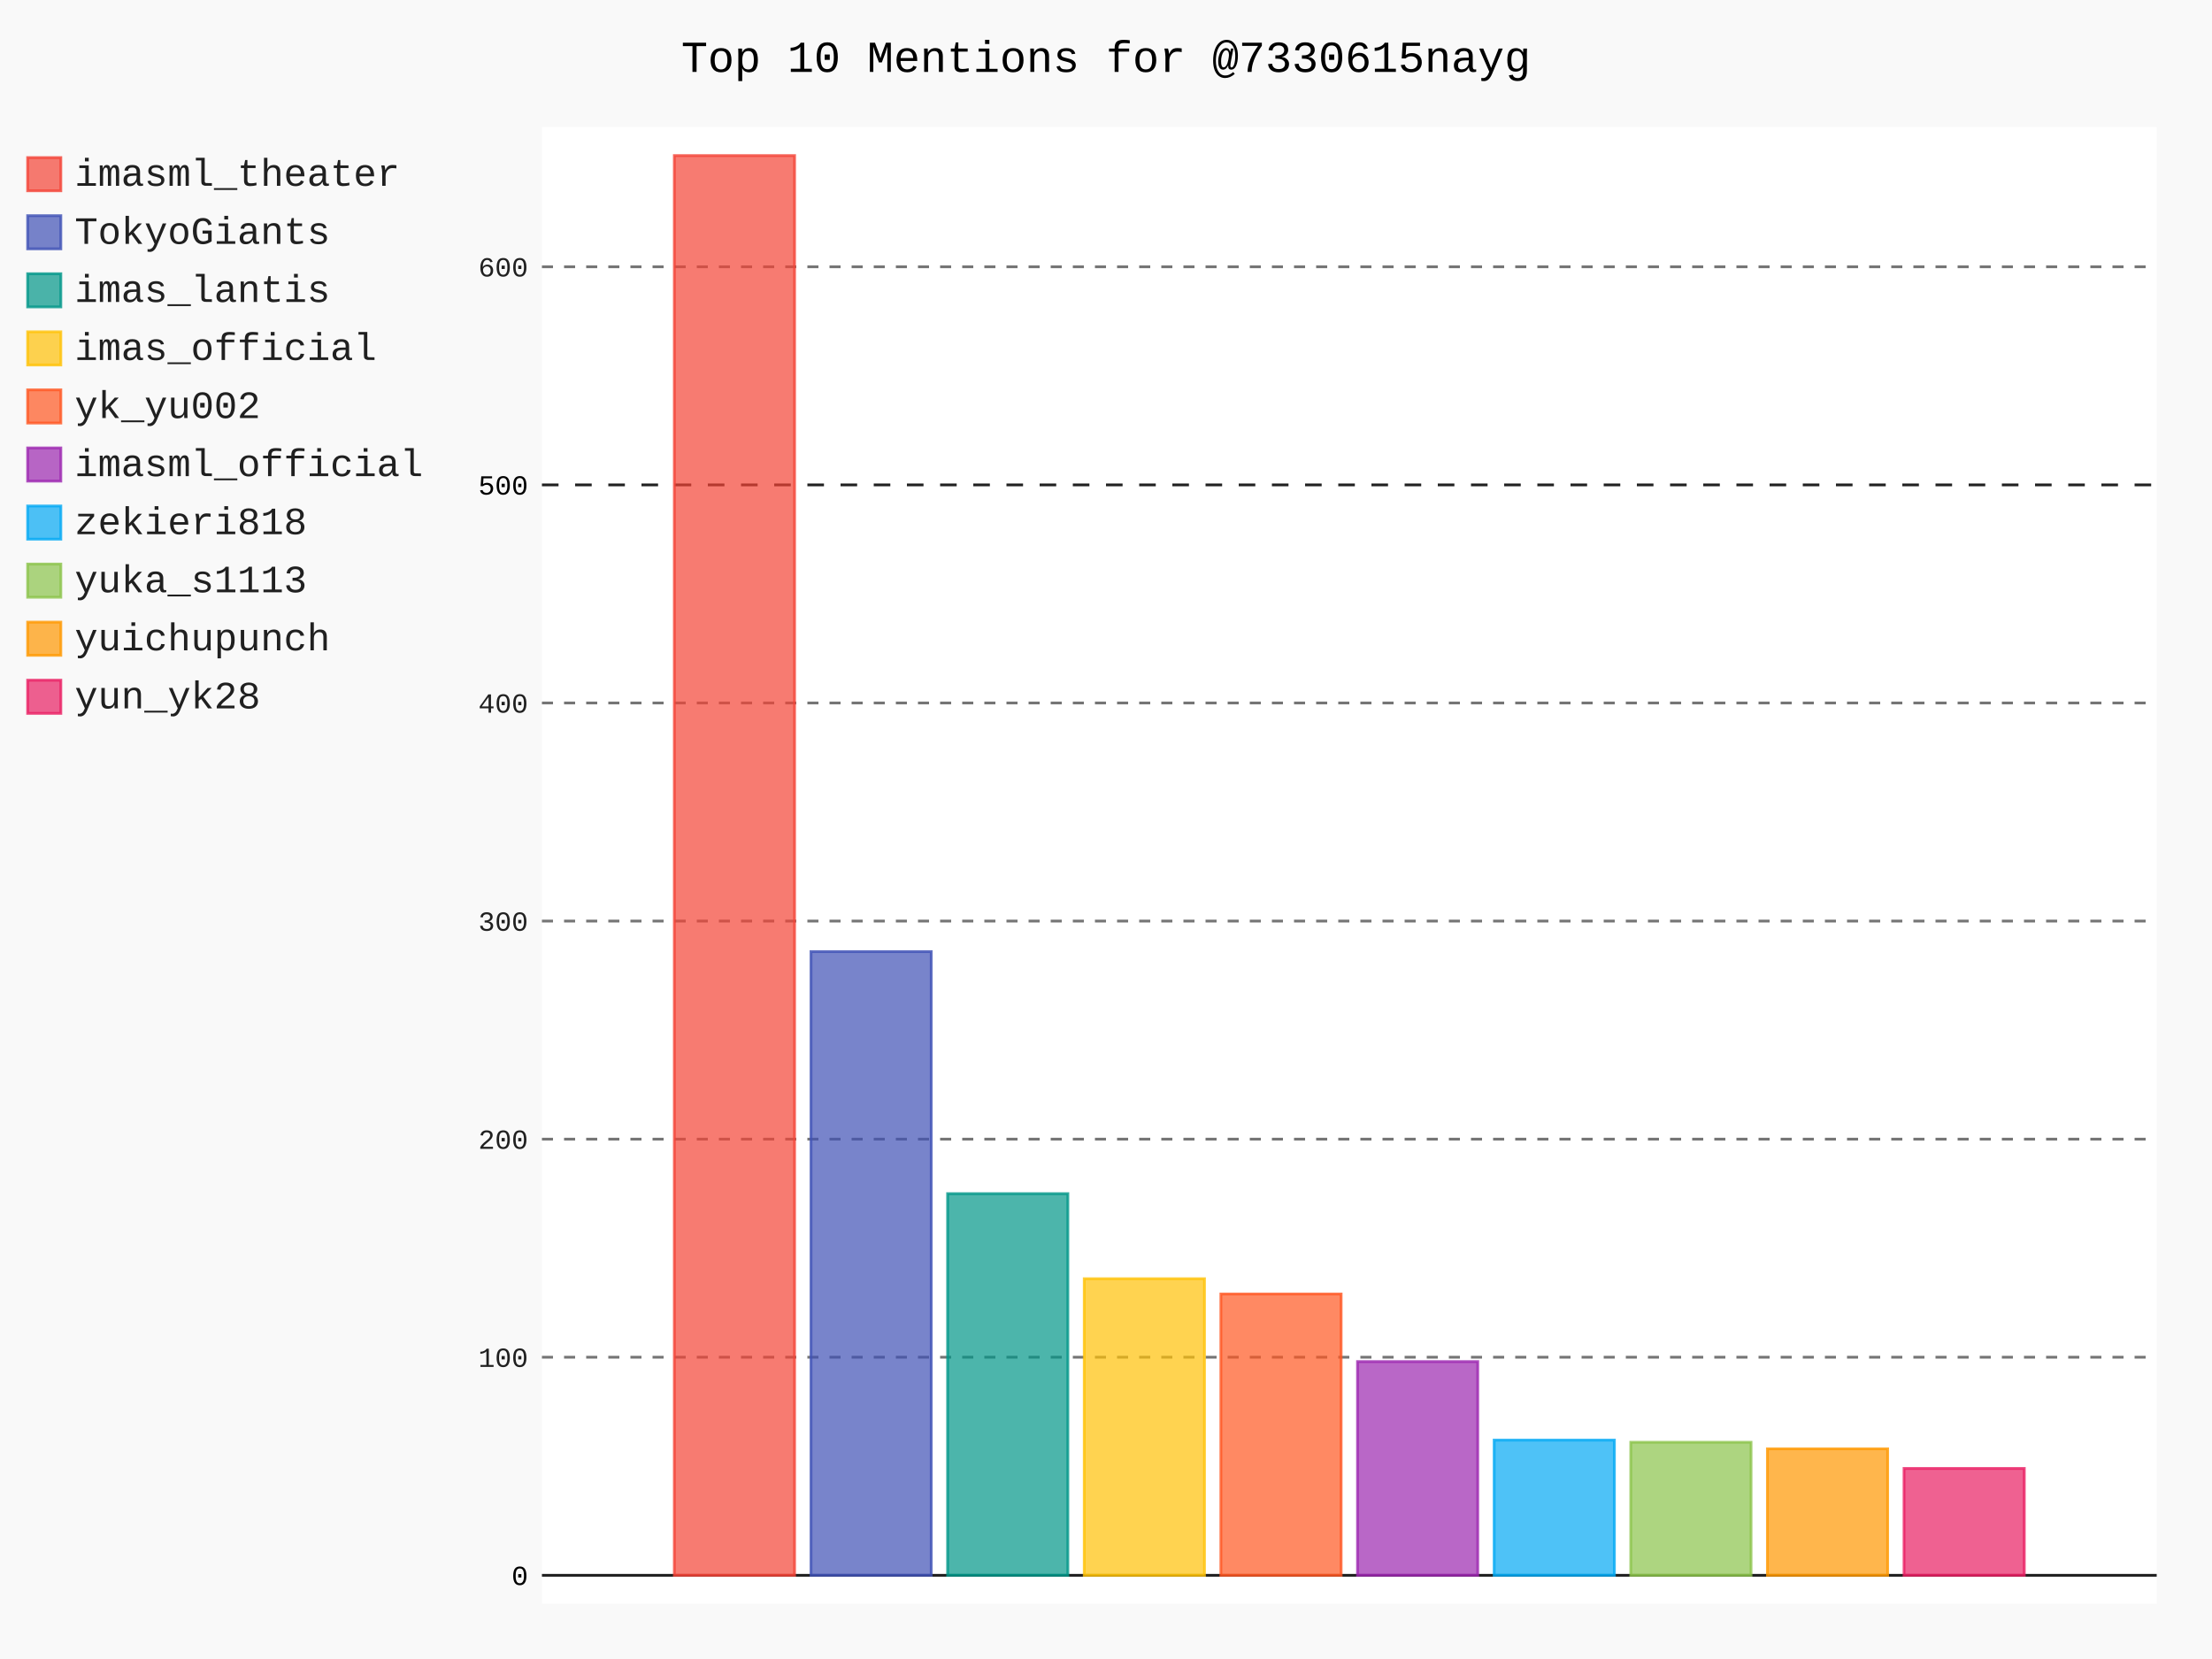
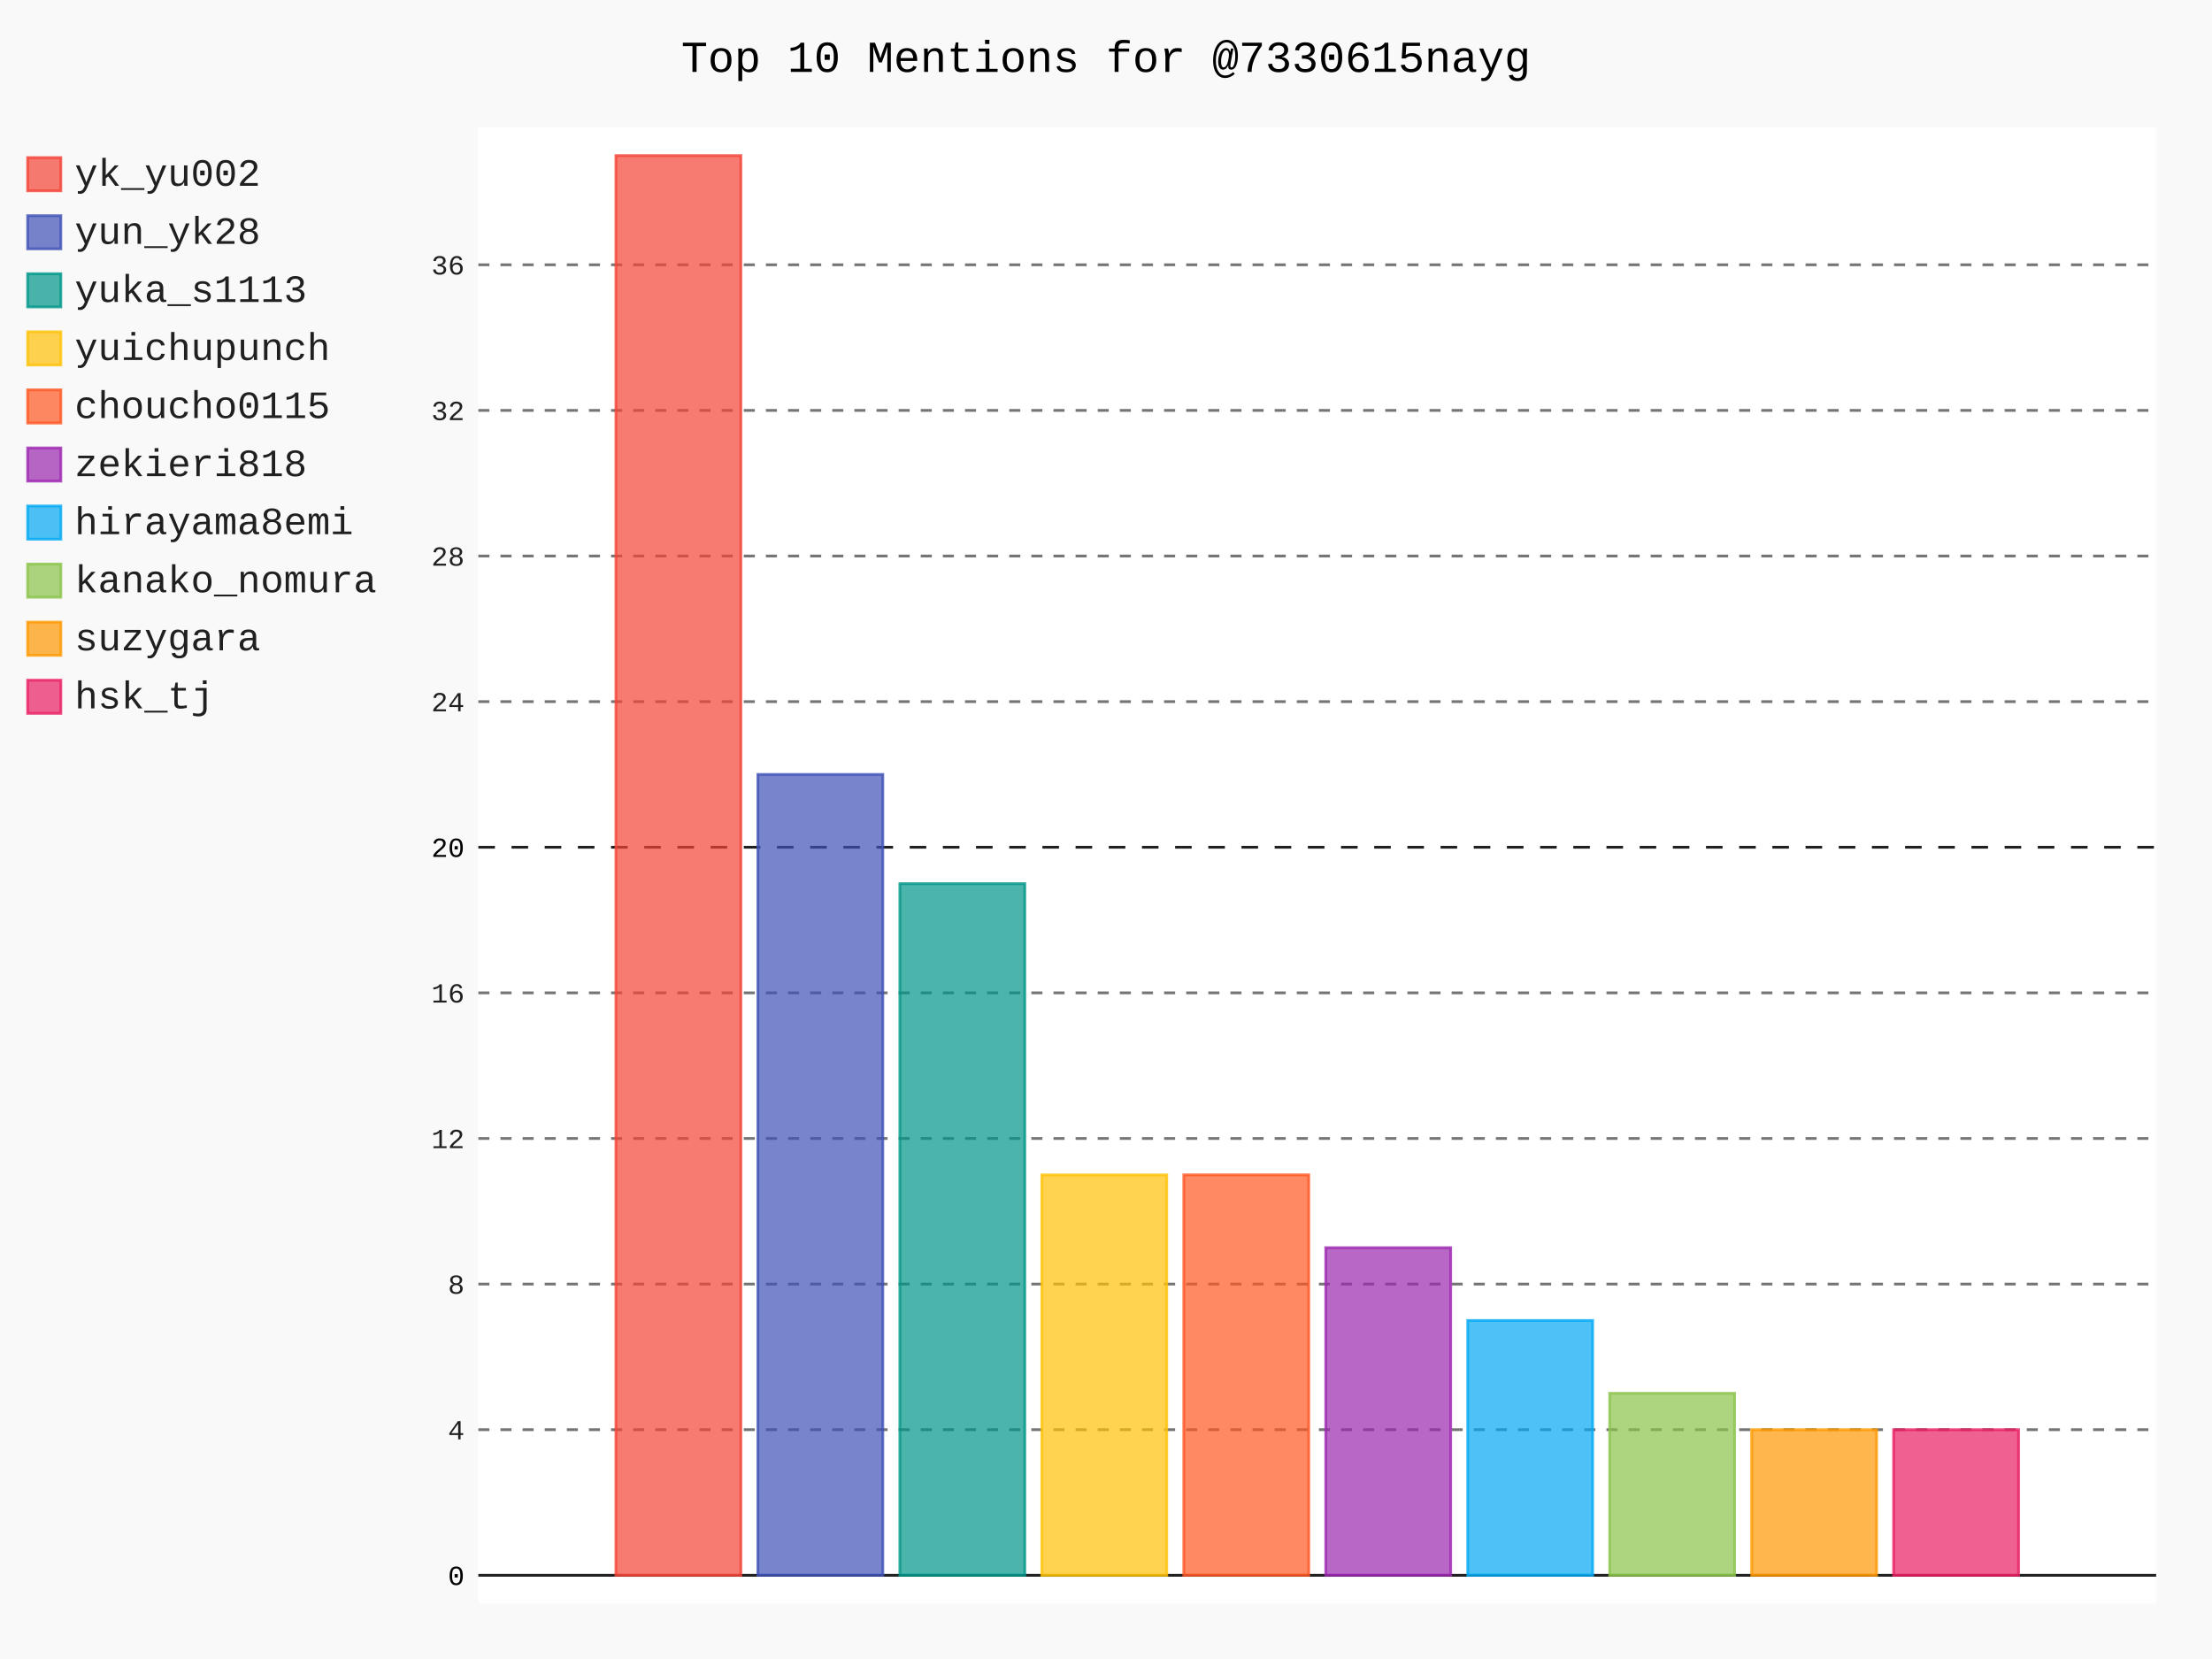
- <svg xmlns="http://www.w3.org/2000/svg" id="chart-991f8195-88f1-4779-b0ff-ecdd2e91a5f8" class="pygal-chart" viewBox="0 0 800 600">
+ <svg xmlns="http://www.w3.org/2000/svg" id="chart-ff91aac1-35f8-4a2f-af15-5c762cd26c89" class="pygal-chart" viewBox="0 0 800 600">
  <defs>
-     <style type="text/css">#chart-991f8195-88f1-4779-b0ff-ecdd2e91a5f8{-webkit-user-select:none;-webkit-font-smoothing:antialiased;font-family:Consolas,"Liberation Mono",Menlo,Courier,monospace}#chart-991f8195-88f1-4779-b0ff-ecdd2e91a5f8 .title{font-family:Consolas,"Liberation Mono",Menlo,Courier,monospace;font-size:16px}#chart-991f8195-88f1-4779-b0ff-ecdd2e91a5f8 .legends .legend text{font-family:Consolas,"Liberation Mono",Menlo,Courier,monospace;font-size:14px}#chart-991f8195-88f1-4779-b0ff-ecdd2e91a5f8 .axis text{font-family:Consolas,"Liberation Mono",Menlo,Courier,monospace;font-size:10px}#chart-991f8195-88f1-4779-b0ff-ecdd2e91a5f8 .axis text.major{font-family:Consolas,"Liberation Mono",Menlo,Courier,monospace;font-size:10px}#chart-991f8195-88f1-4779-b0ff-ecdd2e91a5f8 .text-overlay text.value{font-family:Consolas,"Liberation Mono",Menlo,Courier,monospace;font-size:16px}#chart-991f8195-88f1-4779-b0ff-ecdd2e91a5f8 .text-overlay text.label{font-family:Consolas,"Liberation Mono",Menlo,Courier,monospace;font-size:10px}#chart-991f8195-88f1-4779-b0ff-ecdd2e91a5f8 .tooltip{font-family:Consolas,"Liberation Mono",Menlo,Courier,monospace;font-size:14px}#chart-991f8195-88f1-4779-b0ff-ecdd2e91a5f8 text.no_data{font-family:Consolas,"Liberation Mono",Menlo,Courier,monospace;font-size:64px}
- #chart-991f8195-88f1-4779-b0ff-ecdd2e91a5f8{background-color:rgba(249,249,249,1)}#chart-991f8195-88f1-4779-b0ff-ecdd2e91a5f8 path,#chart-991f8195-88f1-4779-b0ff-ecdd2e91a5f8 line,#chart-991f8195-88f1-4779-b0ff-ecdd2e91a5f8 rect,#chart-991f8195-88f1-4779-b0ff-ecdd2e91a5f8 circle{-webkit-transition:150ms;-moz-transition:150ms;transition:150ms}#chart-991f8195-88f1-4779-b0ff-ecdd2e91a5f8 .graph &gt; .background{fill:rgba(249,249,249,1)}#chart-991f8195-88f1-4779-b0ff-ecdd2e91a5f8 .plot &gt; .background{fill:rgba(255,255,255,1)}#chart-991f8195-88f1-4779-b0ff-ecdd2e91a5f8 .graph{fill:rgba(0,0,0,.87)}#chart-991f8195-88f1-4779-b0ff-ecdd2e91a5f8 text.no_data{fill:rgba(0,0,0,1)}#chart-991f8195-88f1-4779-b0ff-ecdd2e91a5f8 .title{fill:rgba(0,0,0,1)}#chart-991f8195-88f1-4779-b0ff-ecdd2e91a5f8 .legends .legend text{fill:rgba(0,0,0,.87)}#chart-991f8195-88f1-4779-b0ff-ecdd2e91a5f8 .legends .legend:hover text{fill:rgba(0,0,0,1)}#chart-991f8195-88f1-4779-b0ff-ecdd2e91a5f8 .axis .line{stroke:rgba(0,0,0,1)}#chart-991f8195-88f1-4779-b0ff-ecdd2e91a5f8 .axis .guide.line{stroke:rgba(0,0,0,.54)}#chart-991f8195-88f1-4779-b0ff-ecdd2e91a5f8 .axis .major.line{stroke:rgba(0,0,0,.87)}#chart-991f8195-88f1-4779-b0ff-ecdd2e91a5f8 .axis text.major{fill:rgba(0,0,0,1)}#chart-991f8195-88f1-4779-b0ff-ecdd2e91a5f8 .axis.y .guides:hover .guide.line,#chart-991f8195-88f1-4779-b0ff-ecdd2e91a5f8 .line-graph .axis.x .guides:hover .guide.line,#chart-991f8195-88f1-4779-b0ff-ecdd2e91a5f8 .stackedline-graph .axis.x .guides:hover .guide.line,#chart-991f8195-88f1-4779-b0ff-ecdd2e91a5f8 .xy-graph .axis.x .guides:hover .guide.line{stroke:rgba(0,0,0,1)}#chart-991f8195-88f1-4779-b0ff-ecdd2e91a5f8 .axis .guides:hover text{fill:rgba(0,0,0,1)}#chart-991f8195-88f1-4779-b0ff-ecdd2e91a5f8 .reactive{fill-opacity:.7;stroke-opacity:.8}#chart-991f8195-88f1-4779-b0ff-ecdd2e91a5f8 .ci{stroke:rgba(0,0,0,.87)}#chart-991f8195-88f1-4779-b0ff-ecdd2e91a5f8 .reactive.active,#chart-991f8195-88f1-4779-b0ff-ecdd2e91a5f8 .active .reactive{fill-opacity:.8;stroke-opacity:.9;stroke-width:4}#chart-991f8195-88f1-4779-b0ff-ecdd2e91a5f8 .ci .reactive.active{stroke-width:1.5}#chart-991f8195-88f1-4779-b0ff-ecdd2e91a5f8 .series text{fill:rgba(0,0,0,1)}#chart-991f8195-88f1-4779-b0ff-ecdd2e91a5f8 .tooltip rect{fill:rgba(255,255,255,1);stroke:rgba(0,0,0,1);-webkit-transition:opacity 150ms;-moz-transition:opacity 150ms;transition:opacity 150ms}#chart-991f8195-88f1-4779-b0ff-ecdd2e91a5f8 .tooltip .label{fill:rgba(0,0,0,.87)}#chart-991f8195-88f1-4779-b0ff-ecdd2e91a5f8 .tooltip .label{fill:rgba(0,0,0,.87)}#chart-991f8195-88f1-4779-b0ff-ecdd2e91a5f8 .tooltip .legend{font-size:.8em;fill:rgba(0,0,0,.54)}#chart-991f8195-88f1-4779-b0ff-ecdd2e91a5f8 .tooltip .x_label{font-size:.6em;fill:rgba(0,0,0,1)}#chart-991f8195-88f1-4779-b0ff-ecdd2e91a5f8 .tooltip .xlink{font-size:.5em;text-decoration:underline}#chart-991f8195-88f1-4779-b0ff-ecdd2e91a5f8 .tooltip .value{font-size:1.5em}#chart-991f8195-88f1-4779-b0ff-ecdd2e91a5f8 .bound{font-size:.5em}#chart-991f8195-88f1-4779-b0ff-ecdd2e91a5f8 .max-value{font-size:.75em;fill:rgba(0,0,0,.54)}#chart-991f8195-88f1-4779-b0ff-ecdd2e91a5f8 .map-element{fill:rgba(255,255,255,1);stroke:rgba(0,0,0,.54) !important}#chart-991f8195-88f1-4779-b0ff-ecdd2e91a5f8 .map-element .reactive{fill-opacity:inherit;stroke-opacity:inherit}#chart-991f8195-88f1-4779-b0ff-ecdd2e91a5f8 .color-0,#chart-991f8195-88f1-4779-b0ff-ecdd2e91a5f8 .color-0 a:visited{stroke:#F44336;fill:#F44336}#chart-991f8195-88f1-4779-b0ff-ecdd2e91a5f8 .color-1,#chart-991f8195-88f1-4779-b0ff-ecdd2e91a5f8 .color-1 a:visited{stroke:#3F51B5;fill:#3F51B5}#chart-991f8195-88f1-4779-b0ff-ecdd2e91a5f8 .color-2,#chart-991f8195-88f1-4779-b0ff-ecdd2e91a5f8 .color-2 a:visited{stroke:#009688;fill:#009688}#chart-991f8195-88f1-4779-b0ff-ecdd2e91a5f8 .color-3,#chart-991f8195-88f1-4779-b0ff-ecdd2e91a5f8 .color-3 a:visited{stroke:#FFC107;fill:#FFC107}#chart-991f8195-88f1-4779-b0ff-ecdd2e91a5f8 .color-4,#chart-991f8195-88f1-4779-b0ff-ecdd2e91a5f8 .color-4 a:visited{stroke:#FF5722;fill:#FF5722}#chart-991f8195-88f1-4779-b0ff-ecdd2e91a5f8 .color-5,#chart-991f8195-88f1-4779-b0ff-ecdd2e91a5f8 .color-5 a:visited{stroke:#9C27B0;fill:#9C27B0}#chart-991f8195-88f1-4779-b0ff-ecdd2e91a5f8 .color-6,#chart-991f8195-88f1-4779-b0ff-ecdd2e91a5f8 .color-6 a:visited{stroke:#03A9F4;fill:#03A9F4}#chart-991f8195-88f1-4779-b0ff-ecdd2e91a5f8 .color-7,#chart-991f8195-88f1-4779-b0ff-ecdd2e91a5f8 .color-7 a:visited{stroke:#8BC34A;fill:#8BC34A}#chart-991f8195-88f1-4779-b0ff-ecdd2e91a5f8 .color-8,#chart-991f8195-88f1-4779-b0ff-ecdd2e91a5f8 .color-8 a:visited{stroke:#FF9800;fill:#FF9800}#chart-991f8195-88f1-4779-b0ff-ecdd2e91a5f8 .color-9,#chart-991f8195-88f1-4779-b0ff-ecdd2e91a5f8 .color-9 a:visited{stroke:#E91E63;fill:#E91E63}#chart-991f8195-88f1-4779-b0ff-ecdd2e91a5f8 .text-overlay .color-0 text{fill:black}#chart-991f8195-88f1-4779-b0ff-ecdd2e91a5f8 .text-overlay .color-1 text{fill:black}#chart-991f8195-88f1-4779-b0ff-ecdd2e91a5f8 .text-overlay .color-2 text{fill:black}#chart-991f8195-88f1-4779-b0ff-ecdd2e91a5f8 .text-overlay .color-3 text{fill:black}#chart-991f8195-88f1-4779-b0ff-ecdd2e91a5f8 .text-overlay .color-4 text{fill:black}#chart-991f8195-88f1-4779-b0ff-ecdd2e91a5f8 .text-overlay .color-5 text{fill:black}#chart-991f8195-88f1-4779-b0ff-ecdd2e91a5f8 .text-overlay .color-6 text{fill:black}#chart-991f8195-88f1-4779-b0ff-ecdd2e91a5f8 .text-overlay .color-7 text{fill:black}#chart-991f8195-88f1-4779-b0ff-ecdd2e91a5f8 .text-overlay .color-8 text{fill:black}#chart-991f8195-88f1-4779-b0ff-ecdd2e91a5f8 .text-overlay .color-9 text{fill:black}
- #chart-991f8195-88f1-4779-b0ff-ecdd2e91a5f8 text.no_data{text-anchor:middle}#chart-991f8195-88f1-4779-b0ff-ecdd2e91a5f8 .guide.line{fill:none}#chart-991f8195-88f1-4779-b0ff-ecdd2e91a5f8 .centered{text-anchor:middle}#chart-991f8195-88f1-4779-b0ff-ecdd2e91a5f8 .title{text-anchor:middle}#chart-991f8195-88f1-4779-b0ff-ecdd2e91a5f8 .legends .legend text{fill-opacity:1}#chart-991f8195-88f1-4779-b0ff-ecdd2e91a5f8 .axis.x text{text-anchor:middle}#chart-991f8195-88f1-4779-b0ff-ecdd2e91a5f8 .axis.x:not(.web) text[transform]{text-anchor:start}#chart-991f8195-88f1-4779-b0ff-ecdd2e91a5f8 .axis.x:not(.web) text[transform].backwards{text-anchor:end}#chart-991f8195-88f1-4779-b0ff-ecdd2e91a5f8 .axis.y text{text-anchor:end}#chart-991f8195-88f1-4779-b0ff-ecdd2e91a5f8 .axis.y text[transform].backwards{text-anchor:start}#chart-991f8195-88f1-4779-b0ff-ecdd2e91a5f8 .axis.y2 text{text-anchor:start}#chart-991f8195-88f1-4779-b0ff-ecdd2e91a5f8 .axis.y2 text[transform].backwards{text-anchor:end}#chart-991f8195-88f1-4779-b0ff-ecdd2e91a5f8 .axis .guide.line{stroke-dasharray:4,4}#chart-991f8195-88f1-4779-b0ff-ecdd2e91a5f8 .axis .major.guide.line{stroke-dasharray:6,6}#chart-991f8195-88f1-4779-b0ff-ecdd2e91a5f8 .horizontal .axis.y .guide.line,#chart-991f8195-88f1-4779-b0ff-ecdd2e91a5f8 .horizontal .axis.y2 .guide.line,#chart-991f8195-88f1-4779-b0ff-ecdd2e91a5f8 .vertical .axis.x .guide.line{opacity:0}#chart-991f8195-88f1-4779-b0ff-ecdd2e91a5f8 .horizontal .axis.always_show .guide.line,#chart-991f8195-88f1-4779-b0ff-ecdd2e91a5f8 .vertical .axis.always_show .guide.line{opacity:1 !important}#chart-991f8195-88f1-4779-b0ff-ecdd2e91a5f8 .axis.y .guides:hover .guide.line,#chart-991f8195-88f1-4779-b0ff-ecdd2e91a5f8 .axis.y2 .guides:hover .guide.line,#chart-991f8195-88f1-4779-b0ff-ecdd2e91a5f8 .axis.x .guides:hover .guide.line{opacity:1}#chart-991f8195-88f1-4779-b0ff-ecdd2e91a5f8 .axis .guides:hover text{opacity:1}#chart-991f8195-88f1-4779-b0ff-ecdd2e91a5f8 .nofill{fill:none}#chart-991f8195-88f1-4779-b0ff-ecdd2e91a5f8 .subtle-fill{fill-opacity:.2}#chart-991f8195-88f1-4779-b0ff-ecdd2e91a5f8 .dot{stroke-width:1px;fill-opacity:1}#chart-991f8195-88f1-4779-b0ff-ecdd2e91a5f8 .dot.active{stroke-width:5px}#chart-991f8195-88f1-4779-b0ff-ecdd2e91a5f8 .dot.negative{fill:transparent}#chart-991f8195-88f1-4779-b0ff-ecdd2e91a5f8 text,#chart-991f8195-88f1-4779-b0ff-ecdd2e91a5f8 tspan{stroke:none !important}#chart-991f8195-88f1-4779-b0ff-ecdd2e91a5f8 .series text.active{opacity:1}#chart-991f8195-88f1-4779-b0ff-ecdd2e91a5f8 .tooltip rect{fill-opacity:.95;stroke-width:.5}#chart-991f8195-88f1-4779-b0ff-ecdd2e91a5f8 .tooltip text{fill-opacity:1}#chart-991f8195-88f1-4779-b0ff-ecdd2e91a5f8 .showable{visibility:hidden}#chart-991f8195-88f1-4779-b0ff-ecdd2e91a5f8 .showable.shown{visibility:visible}#chart-991f8195-88f1-4779-b0ff-ecdd2e91a5f8 .gauge-background{fill:rgba(229,229,229,1);stroke:none}#chart-991f8195-88f1-4779-b0ff-ecdd2e91a5f8 .bg-lines{stroke:rgba(249,249,249,1);stroke-width:2px}</style>
+     <style type="text/css">#chart-ff91aac1-35f8-4a2f-af15-5c762cd26c89{-webkit-user-select:none;-webkit-font-smoothing:antialiased;font-family:Consolas,"Liberation Mono",Menlo,Courier,monospace}#chart-ff91aac1-35f8-4a2f-af15-5c762cd26c89 .title{font-family:Consolas,"Liberation Mono",Menlo,Courier,monospace;font-size:16px}#chart-ff91aac1-35f8-4a2f-af15-5c762cd26c89 .legends .legend text{font-family:Consolas,"Liberation Mono",Menlo,Courier,monospace;font-size:14px}#chart-ff91aac1-35f8-4a2f-af15-5c762cd26c89 .axis text{font-family:Consolas,"Liberation Mono",Menlo,Courier,monospace;font-size:10px}#chart-ff91aac1-35f8-4a2f-af15-5c762cd26c89 .axis text.major{font-family:Consolas,"Liberation Mono",Menlo,Courier,monospace;font-size:10px}#chart-ff91aac1-35f8-4a2f-af15-5c762cd26c89 .text-overlay text.value{font-family:Consolas,"Liberation Mono",Menlo,Courier,monospace;font-size:16px}#chart-ff91aac1-35f8-4a2f-af15-5c762cd26c89 .text-overlay text.label{font-family:Consolas,"Liberation Mono",Menlo,Courier,monospace;font-size:10px}#chart-ff91aac1-35f8-4a2f-af15-5c762cd26c89 .tooltip{font-family:Consolas,"Liberation Mono",Menlo,Courier,monospace;font-size:14px}#chart-ff91aac1-35f8-4a2f-af15-5c762cd26c89 text.no_data{font-family:Consolas,"Liberation Mono",Menlo,Courier,monospace;font-size:64px}
+ #chart-ff91aac1-35f8-4a2f-af15-5c762cd26c89{background-color:rgba(249,249,249,1)}#chart-ff91aac1-35f8-4a2f-af15-5c762cd26c89 path,#chart-ff91aac1-35f8-4a2f-af15-5c762cd26c89 line,#chart-ff91aac1-35f8-4a2f-af15-5c762cd26c89 rect,#chart-ff91aac1-35f8-4a2f-af15-5c762cd26c89 circle{-webkit-transition:150ms;-moz-transition:150ms;transition:150ms}#chart-ff91aac1-35f8-4a2f-af15-5c762cd26c89 .graph &gt; .background{fill:rgba(249,249,249,1)}#chart-ff91aac1-35f8-4a2f-af15-5c762cd26c89 .plot &gt; .background{fill:rgba(255,255,255,1)}#chart-ff91aac1-35f8-4a2f-af15-5c762cd26c89 .graph{fill:rgba(0,0,0,.87)}#chart-ff91aac1-35f8-4a2f-af15-5c762cd26c89 text.no_data{fill:rgba(0,0,0,1)}#chart-ff91aac1-35f8-4a2f-af15-5c762cd26c89 .title{fill:rgba(0,0,0,1)}#chart-ff91aac1-35f8-4a2f-af15-5c762cd26c89 .legends .legend text{fill:rgba(0,0,0,.87)}#chart-ff91aac1-35f8-4a2f-af15-5c762cd26c89 .legends .legend:hover text{fill:rgba(0,0,0,1)}#chart-ff91aac1-35f8-4a2f-af15-5c762cd26c89 .axis .line{stroke:rgba(0,0,0,1)}#chart-ff91aac1-35f8-4a2f-af15-5c762cd26c89 .axis .guide.line{stroke:rgba(0,0,0,.54)}#chart-ff91aac1-35f8-4a2f-af15-5c762cd26c89 .axis .major.line{stroke:rgba(0,0,0,.87)}#chart-ff91aac1-35f8-4a2f-af15-5c762cd26c89 .axis text.major{fill:rgba(0,0,0,1)}#chart-ff91aac1-35f8-4a2f-af15-5c762cd26c89 .axis.y .guides:hover .guide.line,#chart-ff91aac1-35f8-4a2f-af15-5c762cd26c89 .line-graph .axis.x .guides:hover .guide.line,#chart-ff91aac1-35f8-4a2f-af15-5c762cd26c89 .stackedline-graph .axis.x .guides:hover .guide.line,#chart-ff91aac1-35f8-4a2f-af15-5c762cd26c89 .xy-graph .axis.x .guides:hover .guide.line{stroke:rgba(0,0,0,1)}#chart-ff91aac1-35f8-4a2f-af15-5c762cd26c89 .axis .guides:hover text{fill:rgba(0,0,0,1)}#chart-ff91aac1-35f8-4a2f-af15-5c762cd26c89 .reactive{fill-opacity:.7;stroke-opacity:.8}#chart-ff91aac1-35f8-4a2f-af15-5c762cd26c89 .ci{stroke:rgba(0,0,0,.87)}#chart-ff91aac1-35f8-4a2f-af15-5c762cd26c89 .reactive.active,#chart-ff91aac1-35f8-4a2f-af15-5c762cd26c89 .active .reactive{fill-opacity:.8;stroke-opacity:.9;stroke-width:4}#chart-ff91aac1-35f8-4a2f-af15-5c762cd26c89 .ci .reactive.active{stroke-width:1.5}#chart-ff91aac1-35f8-4a2f-af15-5c762cd26c89 .series text{fill:rgba(0,0,0,1)}#chart-ff91aac1-35f8-4a2f-af15-5c762cd26c89 .tooltip rect{fill:rgba(255,255,255,1);stroke:rgba(0,0,0,1);-webkit-transition:opacity 150ms;-moz-transition:opacity 150ms;transition:opacity 150ms}#chart-ff91aac1-35f8-4a2f-af15-5c762cd26c89 .tooltip .label{fill:rgba(0,0,0,.87)}#chart-ff91aac1-35f8-4a2f-af15-5c762cd26c89 .tooltip .label{fill:rgba(0,0,0,.87)}#chart-ff91aac1-35f8-4a2f-af15-5c762cd26c89 .tooltip .legend{font-size:.8em;fill:rgba(0,0,0,.54)}#chart-ff91aac1-35f8-4a2f-af15-5c762cd26c89 .tooltip .x_label{font-size:.6em;fill:rgba(0,0,0,1)}#chart-ff91aac1-35f8-4a2f-af15-5c762cd26c89 .tooltip .xlink{font-size:.5em;text-decoration:underline}#chart-ff91aac1-35f8-4a2f-af15-5c762cd26c89 .tooltip .value{font-size:1.5em}#chart-ff91aac1-35f8-4a2f-af15-5c762cd26c89 .bound{font-size:.5em}#chart-ff91aac1-35f8-4a2f-af15-5c762cd26c89 .max-value{font-size:.75em;fill:rgba(0,0,0,.54)}#chart-ff91aac1-35f8-4a2f-af15-5c762cd26c89 .map-element{fill:rgba(255,255,255,1);stroke:rgba(0,0,0,.54) !important}#chart-ff91aac1-35f8-4a2f-af15-5c762cd26c89 .map-element .reactive{fill-opacity:inherit;stroke-opacity:inherit}#chart-ff91aac1-35f8-4a2f-af15-5c762cd26c89 .color-0,#chart-ff91aac1-35f8-4a2f-af15-5c762cd26c89 .color-0 a:visited{stroke:#F44336;fill:#F44336}#chart-ff91aac1-35f8-4a2f-af15-5c762cd26c89 .color-1,#chart-ff91aac1-35f8-4a2f-af15-5c762cd26c89 .color-1 a:visited{stroke:#3F51B5;fill:#3F51B5}#chart-ff91aac1-35f8-4a2f-af15-5c762cd26c89 .color-2,#chart-ff91aac1-35f8-4a2f-af15-5c762cd26c89 .color-2 a:visited{stroke:#009688;fill:#009688}#chart-ff91aac1-35f8-4a2f-af15-5c762cd26c89 .color-3,#chart-ff91aac1-35f8-4a2f-af15-5c762cd26c89 .color-3 a:visited{stroke:#FFC107;fill:#FFC107}#chart-ff91aac1-35f8-4a2f-af15-5c762cd26c89 .color-4,#chart-ff91aac1-35f8-4a2f-af15-5c762cd26c89 .color-4 a:visited{stroke:#FF5722;fill:#FF5722}#chart-ff91aac1-35f8-4a2f-af15-5c762cd26c89 .color-5,#chart-ff91aac1-35f8-4a2f-af15-5c762cd26c89 .color-5 a:visited{stroke:#9C27B0;fill:#9C27B0}#chart-ff91aac1-35f8-4a2f-af15-5c762cd26c89 .color-6,#chart-ff91aac1-35f8-4a2f-af15-5c762cd26c89 .color-6 a:visited{stroke:#03A9F4;fill:#03A9F4}#chart-ff91aac1-35f8-4a2f-af15-5c762cd26c89 .color-7,#chart-ff91aac1-35f8-4a2f-af15-5c762cd26c89 .color-7 a:visited{stroke:#8BC34A;fill:#8BC34A}#chart-ff91aac1-35f8-4a2f-af15-5c762cd26c89 .color-8,#chart-ff91aac1-35f8-4a2f-af15-5c762cd26c89 .color-8 a:visited{stroke:#FF9800;fill:#FF9800}#chart-ff91aac1-35f8-4a2f-af15-5c762cd26c89 .color-9,#chart-ff91aac1-35f8-4a2f-af15-5c762cd26c89 .color-9 a:visited{stroke:#E91E63;fill:#E91E63}#chart-ff91aac1-35f8-4a2f-af15-5c762cd26c89 .text-overlay .color-0 text{fill:black}#chart-ff91aac1-35f8-4a2f-af15-5c762cd26c89 .text-overlay .color-1 text{fill:black}#chart-ff91aac1-35f8-4a2f-af15-5c762cd26c89 .text-overlay .color-2 text{fill:black}#chart-ff91aac1-35f8-4a2f-af15-5c762cd26c89 .text-overlay .color-3 text{fill:black}#chart-ff91aac1-35f8-4a2f-af15-5c762cd26c89 .text-overlay .color-4 text{fill:black}#chart-ff91aac1-35f8-4a2f-af15-5c762cd26c89 .text-overlay .color-5 text{fill:black}#chart-ff91aac1-35f8-4a2f-af15-5c762cd26c89 .text-overlay .color-6 text{fill:black}#chart-ff91aac1-35f8-4a2f-af15-5c762cd26c89 .text-overlay .color-7 text{fill:black}#chart-ff91aac1-35f8-4a2f-af15-5c762cd26c89 .text-overlay .color-8 text{fill:black}#chart-ff91aac1-35f8-4a2f-af15-5c762cd26c89 .text-overlay .color-9 text{fill:black}
+ #chart-ff91aac1-35f8-4a2f-af15-5c762cd26c89 text.no_data{text-anchor:middle}#chart-ff91aac1-35f8-4a2f-af15-5c762cd26c89 .guide.line{fill:none}#chart-ff91aac1-35f8-4a2f-af15-5c762cd26c89 .centered{text-anchor:middle}#chart-ff91aac1-35f8-4a2f-af15-5c762cd26c89 .title{text-anchor:middle}#chart-ff91aac1-35f8-4a2f-af15-5c762cd26c89 .legends .legend text{fill-opacity:1}#chart-ff91aac1-35f8-4a2f-af15-5c762cd26c89 .axis.x text{text-anchor:middle}#chart-ff91aac1-35f8-4a2f-af15-5c762cd26c89 .axis.x:not(.web) text[transform]{text-anchor:start}#chart-ff91aac1-35f8-4a2f-af15-5c762cd26c89 .axis.x:not(.web) text[transform].backwards{text-anchor:end}#chart-ff91aac1-35f8-4a2f-af15-5c762cd26c89 .axis.y text{text-anchor:end}#chart-ff91aac1-35f8-4a2f-af15-5c762cd26c89 .axis.y text[transform].backwards{text-anchor:start}#chart-ff91aac1-35f8-4a2f-af15-5c762cd26c89 .axis.y2 text{text-anchor:start}#chart-ff91aac1-35f8-4a2f-af15-5c762cd26c89 .axis.y2 text[transform].backwards{text-anchor:end}#chart-ff91aac1-35f8-4a2f-af15-5c762cd26c89 .axis .guide.line{stroke-dasharray:4,4}#chart-ff91aac1-35f8-4a2f-af15-5c762cd26c89 .axis .major.guide.line{stroke-dasharray:6,6}#chart-ff91aac1-35f8-4a2f-af15-5c762cd26c89 .horizontal .axis.y .guide.line,#chart-ff91aac1-35f8-4a2f-af15-5c762cd26c89 .horizontal .axis.y2 .guide.line,#chart-ff91aac1-35f8-4a2f-af15-5c762cd26c89 .vertical .axis.x .guide.line{opacity:0}#chart-ff91aac1-35f8-4a2f-af15-5c762cd26c89 .horizontal .axis.always_show .guide.line,#chart-ff91aac1-35f8-4a2f-af15-5c762cd26c89 .vertical .axis.always_show .guide.line{opacity:1 !important}#chart-ff91aac1-35f8-4a2f-af15-5c762cd26c89 .axis.y .guides:hover .guide.line,#chart-ff91aac1-35f8-4a2f-af15-5c762cd26c89 .axis.y2 .guides:hover .guide.line,#chart-ff91aac1-35f8-4a2f-af15-5c762cd26c89 .axis.x .guides:hover .guide.line{opacity:1}#chart-ff91aac1-35f8-4a2f-af15-5c762cd26c89 .axis .guides:hover text{opacity:1}#chart-ff91aac1-35f8-4a2f-af15-5c762cd26c89 .nofill{fill:none}#chart-ff91aac1-35f8-4a2f-af15-5c762cd26c89 .subtle-fill{fill-opacity:.2}#chart-ff91aac1-35f8-4a2f-af15-5c762cd26c89 .dot{stroke-width:1px;fill-opacity:1}#chart-ff91aac1-35f8-4a2f-af15-5c762cd26c89 .dot.active{stroke-width:5px}#chart-ff91aac1-35f8-4a2f-af15-5c762cd26c89 .dot.negative{fill:transparent}#chart-ff91aac1-35f8-4a2f-af15-5c762cd26c89 text,#chart-ff91aac1-35f8-4a2f-af15-5c762cd26c89 tspan{stroke:none !important}#chart-ff91aac1-35f8-4a2f-af15-5c762cd26c89 .series text.active{opacity:1}#chart-ff91aac1-35f8-4a2f-af15-5c762cd26c89 .tooltip rect{fill-opacity:.95;stroke-width:.5}#chart-ff91aac1-35f8-4a2f-af15-5c762cd26c89 .tooltip text{fill-opacity:1}#chart-ff91aac1-35f8-4a2f-af15-5c762cd26c89 .showable{visibility:hidden}#chart-ff91aac1-35f8-4a2f-af15-5c762cd26c89 .showable.shown{visibility:visible}#chart-ff91aac1-35f8-4a2f-af15-5c762cd26c89 .gauge-background{fill:rgba(229,229,229,1);stroke:none}#chart-ff91aac1-35f8-4a2f-af15-5c762cd26c89 .bg-lines{stroke:rgba(249,249,249,1);stroke-width:2px}</style>
  </defs>
  <g class="graph bar-graph vertical">
    <rect class="background" height="600" width="800" x="0" y="0" />
-     <g class="plot" transform="translate(196, 46)">
-       <rect class="background" height="534" width="584.0" x="0" y="0" />
+     <g class="plot" transform="translate(173, 46)">
+       <rect class="background" height="534" width="606.8" x="0" y="0" />
      <g class="axis y always_show">
        <g class="guides">
-           <path class="axis major line" d="M0 523.731 h584" />
+           <path class="axis major line" d="M0 523.731 h606.8" />
          <text class="major" x="-5" y="527.231">0</text>
        </g>
        <g class="guides">
-           <path class="guide line" d="M0 444.858 h584" />
-           <text class="" x="-5" y="448.358">100</text>
-         </g>
-         <g class="guides">
-           <path class="guide line" d="M0 365.985 h584" />
-           <text class="" x="-5" y="369.485">200</text>
-         </g>
-         <g class="guides">
-           <path class="guide line" d="M0 287.113 h584" />
-           <text class="" x="-5" y="290.613">300</text>
-         </g>
-         <g class="guides">
-           <path class="guide line" d="M0 208.24 h584" />
-           <text class="" x="-5" y="211.74">400</text>
-         </g>
-         <g class="guides">
-           <path class="major guide line" d="M0 129.367 h584" />
-           <text class="major" x="-5" y="132.867">500</text>
-         </g>
-         <g class="guides">
-           <path class="guide line" d="M0 50.494 h584" />
-           <text class="" x="-5" y="53.994">600</text>
+           <path class="guide line" d="M0 471.068 h606.8" />
+           <text class="" x="-5" y="474.568">4</text>
+         </g>
+         <g class="guides">
+           <path class="guide line" d="M0 418.405 h606.8" />
+           <text class="" x="-5" y="421.905">8</text>
+         </g>
+         <g class="guides">
+           <path class="guide line" d="M0 365.743 h606.8" />
+           <text class="" x="-5" y="369.243">12</text>
+         </g>
+         <g class="guides">
+           <path class="guide line" d="M0 313.08 h606.8" />
+           <text class="" x="-5" y="316.58">16</text>
+         </g>
+         <g class="guides">
+           <path class="major guide line" d="M0 260.417 h606.8" />
+           <text class="major" x="-5" y="263.917">20</text>
+         </g>
+         <g class="guides">
+           <path class="guide line" d="M0 207.754 h606.8" />
+           <text class="" x="-5" y="211.254">24</text>
+         </g>
+         <g class="guides">
+           <path class="guide line" d="M0 155.092 h606.8" />
+           <text class="" x="-5" y="158.592">28</text>
+         </g>
+         <g class="guides">
+           <path class="guide line" d="M0 102.429 h606.8" />
+           <text class="" x="-5" y="105.929">32</text>
+         </g>
+         <g class="guides">
+           <path class="guide line" d="M0 49.766 h606.8" />
+           <text class="" x="-5" y="53.266">36</text>
        </g>
      </g>
      <g class="series serie-0 color-0">
        <g class="bars">
          <g class="bar">
-             <rect class="rect reactive tooltip-trigger" height="513.462" rx="0" ry="0" width="43.486" x="47.888" y="10.269" />
+             <rect class="rect reactive tooltip-trigger" height="513.462" rx="0" ry="0" width="45.183" x="49.758" y="10.269" />
          </g>
        </g>
      </g>
      <g class="series serie-1 color-1">
        <g class="bars">
          <g class="bar">
-             <rect class="rect reactive tooltip-trigger" height="225.576" rx="0" ry="0" width="43.486" x="97.303" y="298.155" />
+             <rect class="rect reactive tooltip-trigger" height="289.645" rx="0" ry="0" width="45.183" x="101.102" y="234.086" />
          </g>
        </g>
      </g>
      <g class="series serie-2 color-2">
        <g class="bars">
          <g class="bar">
-             <rect class="rect reactive tooltip-trigger" height="138.027" rx="0" ry="0" width="43.486" x="146.719" y="385.703" />
+             <rect class="rect reactive tooltip-trigger" height="250.148" rx="0" ry="0" width="45.183" x="152.447" y="273.583" />
          </g>
        </g>
      </g>
      <g class="series serie-3 color-3">
        <g class="bars">
          <g class="bar">
-             <rect class="rect reactive tooltip-trigger" height="107.267" rx="0" ry="0" width="43.486" x="196.134" y="416.464" />
+             <rect class="rect reactive tooltip-trigger" height="144.822" rx="0" ry="0" width="45.183" x="203.791" y="378.908" />
          </g>
        </g>
      </g>
      <g class="series serie-4 color-4">
        <g class="bars">
          <g class="bar">
-             <rect class="rect reactive tooltip-trigger" height="101.746" rx="0" ry="0" width="43.486" x="245.55" y="421.985" />
+             <rect class="rect reactive tooltip-trigger" height="144.822" rx="0" ry="0" width="45.183" x="255.136" y="378.908" />
          </g>
        </g>
      </g>
      <g class="series serie-5 color-5">
        <g class="bars">
          <g class="bar">
-             <rect class="rect reactive tooltip-trigger" height="77.295" rx="0" ry="0" width="43.486" x="294.965" y="446.435" />
+             <rect class="rect reactive tooltip-trigger" height="118.491" rx="0" ry="0" width="45.183" x="306.481" y="405.24" />
          </g>
        </g>
      </g>
      <g class="series serie-6 color-6">
        <g class="bars">
          <g class="bar">
-             <rect class="rect reactive tooltip-trigger" height="48.901" rx="0" ry="0" width="43.486" x="344.38" y="474.83" />
+             <rect class="rect reactive tooltip-trigger" height="92.16" rx="0" ry="0" width="45.183" x="357.825" y="431.571" />
          </g>
        </g>
      </g>
      <g class="series serie-7 color-7">
        <g class="bars">
          <g class="bar">
-             <rect class="rect reactive tooltip-trigger" height="48.112" rx="0" ry="0" width="43.486" x="393.796" y="475.618" />
+             <rect class="rect reactive tooltip-trigger" height="65.828" rx="0" ry="0" width="45.183" x="409.17" y="457.902" />
          </g>
        </g>
      </g>
      <g class="series serie-8 color-8">
        <g class="bars">
          <g class="bar">
-             <rect class="rect reactive tooltip-trigger" height="45.746" rx="0" ry="0" width="43.486" x="443.211" y="477.985" />
+             <rect class="rect reactive tooltip-trigger" height="52.663" rx="0" ry="0" width="45.183" x="460.515" y="471.068" />
          </g>
        </g>
      </g>
      <g class="series serie-9 color-9">
        <g class="bars">
          <g class="bar">
-             <rect class="rect reactive tooltip-trigger" height="38.648" rx="0" ry="0" width="43.486" x="492.626" y="485.083" />
+             <rect class="rect reactive tooltip-trigger" height="52.663" rx="0" ry="0" width="45.183" x="511.859" y="471.068" />
          </g>
        </g>
      </g>
    </g>
    <g class="titles">
      <text class="title plot_title" x="400.0" y="26">Top 10 Mentions for @7330615nayg</text>
    </g>
-     <g class="plot overlay" transform="translate(196, 46)">
+     <g class="plot overlay" transform="translate(173, 46)">
      <g class="series serie-0 color-0" />
      <g class="series serie-1 color-1" />
      <g class="series serie-2 color-2" />
      <g class="series serie-3 color-3" />
      <g class="series serie-4 color-4" />
      <g class="series serie-5 color-5" />
      <g class="series serie-6 color-6" />
      <g class="series serie-7 color-7" />
      <g class="series serie-8 color-8" />
      <g class="series serie-9 color-9" />
    </g>
-     <g class="plot text-overlay" transform="translate(196, 46)">
+     <g class="plot text-overlay" transform="translate(173, 46)">
      <g class="series serie-0 color-0" />
      <g class="series serie-1 color-1" />
      <g class="series serie-2 color-2" />
      <g class="series serie-3 color-3" />
      <g class="series serie-4 color-4" />
      <g class="series serie-5 color-5" />
      <g class="series serie-6 color-6" />
      <g class="series serie-7 color-7" />
      <g class="series serie-8 color-8" />
      <g class="series serie-9 color-9" />
    </g>
-     <g class="plot tooltip-overlay" transform="translate(196, 46)">
+     <g class="plot tooltip-overlay" transform="translate(173, 46)">
      <g class="tooltip" style="opacity: 0" transform="translate(0 0)">
        <rect class="tooltip-box" height="0" rx="0" ry="0" width="0" />
        <g class="text" />
      </g>
    </g>
    <g class="legends" transform="translate(10, 56)">
      <g class="legend reactive activate-serie" id="activate-serie-0">
        <rect class="color-0 reactive" height="12" width="12" x="0.0" y="1.0" />
-         <text x="17.0" y="11.2">imasml_theater</text>
+         <text x="17.0" y="11.2">yk_yu002</text>
      </g>
      <g class="legend reactive activate-serie" id="activate-serie-1">
        <rect class="color-1 reactive" height="12" width="12" x="0.0" y="22.0" />
-         <text x="17.0" y="32.2">TokyoGiants</text>
+         <text x="17.0" y="32.2">yun_yk28</text>
      </g>
      <g class="legend reactive activate-serie" id="activate-serie-2">
        <rect class="color-2 reactive" height="12" width="12" x="0.0" y="43.0" />
-         <text x="17.0" y="53.2">imas_lantis</text>
+         <text x="17.0" y="53.2">yuka_s1113</text>
      </g>
      <g class="legend reactive activate-serie" id="activate-serie-3">
        <rect class="color-3 reactive" height="12" width="12" x="0.0" y="64.0" />
-         <text x="17.0" y="74.2">imas_official</text>
+         <text x="17.0" y="74.2">yuichupunch</text>
      </g>
      <g class="legend reactive activate-serie" id="activate-serie-4">
        <rect class="color-4 reactive" height="12" width="12" x="0.0" y="85.0" />
-         <text x="17.0" y="95.2">yk_yu002</text>
+         <text x="17.0" y="95.2">choucho0115</text>
      </g>
      <g class="legend reactive activate-serie" id="activate-serie-5">
        <rect class="color-5 reactive" height="12" width="12" x="0.0" y="106.0" />
-         <text x="17.0" y="116.2">imasml_official</text>
+         <text x="17.0" y="116.2">zekieri818</text>
      </g>
      <g class="legend reactive activate-serie" id="activate-serie-6">
        <rect class="color-6 reactive" height="12" width="12" x="0.0" y="127.0" />
-         <text x="17.0" y="137.2">zekieri818</text>
+         <text x="17.0" y="137.2">hirayama8emi</text>
      </g>
      <g class="legend reactive activate-serie" id="activate-serie-7">
        <rect class="color-7 reactive" height="12" width="12" x="0.0" y="148.0" />
-         <text x="17.0" y="158.2">yuka_s1113</text>
+         <text x="17.0" y="158.2">kanako_nomura</text>
      </g>
      <g class="legend reactive activate-serie" id="activate-serie-8">
        <rect class="color-8 reactive" height="12" width="12" x="0.0" y="169.0" />
-         <text x="17.0" y="179.2">yuichupunch</text>
+         <text x="17.0" y="179.2">suzygara</text>
      </g>
      <g class="legend reactive activate-serie" id="activate-serie-9">
        <rect class="color-9 reactive" height="12" width="12" x="0.0" y="190.0" />
-         <text x="17.0" y="200.2">yun_yk28</text>
+         <text x="17.0" y="200.2">hsk_tj</text>
      </g>
    </g>
    <g class="legends" transform="translate(790, 56)" />
  </g>
</svg>
